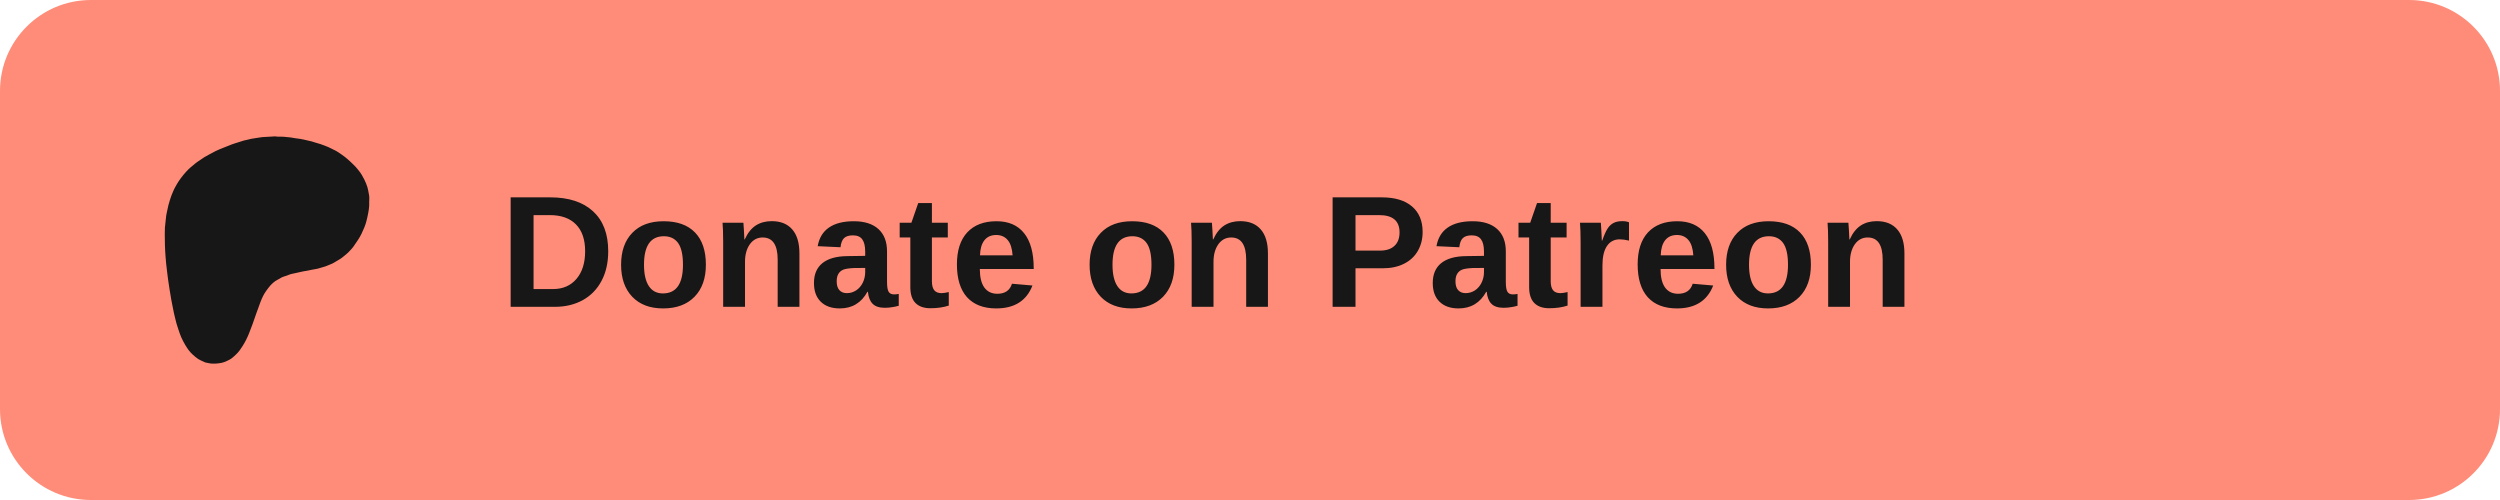
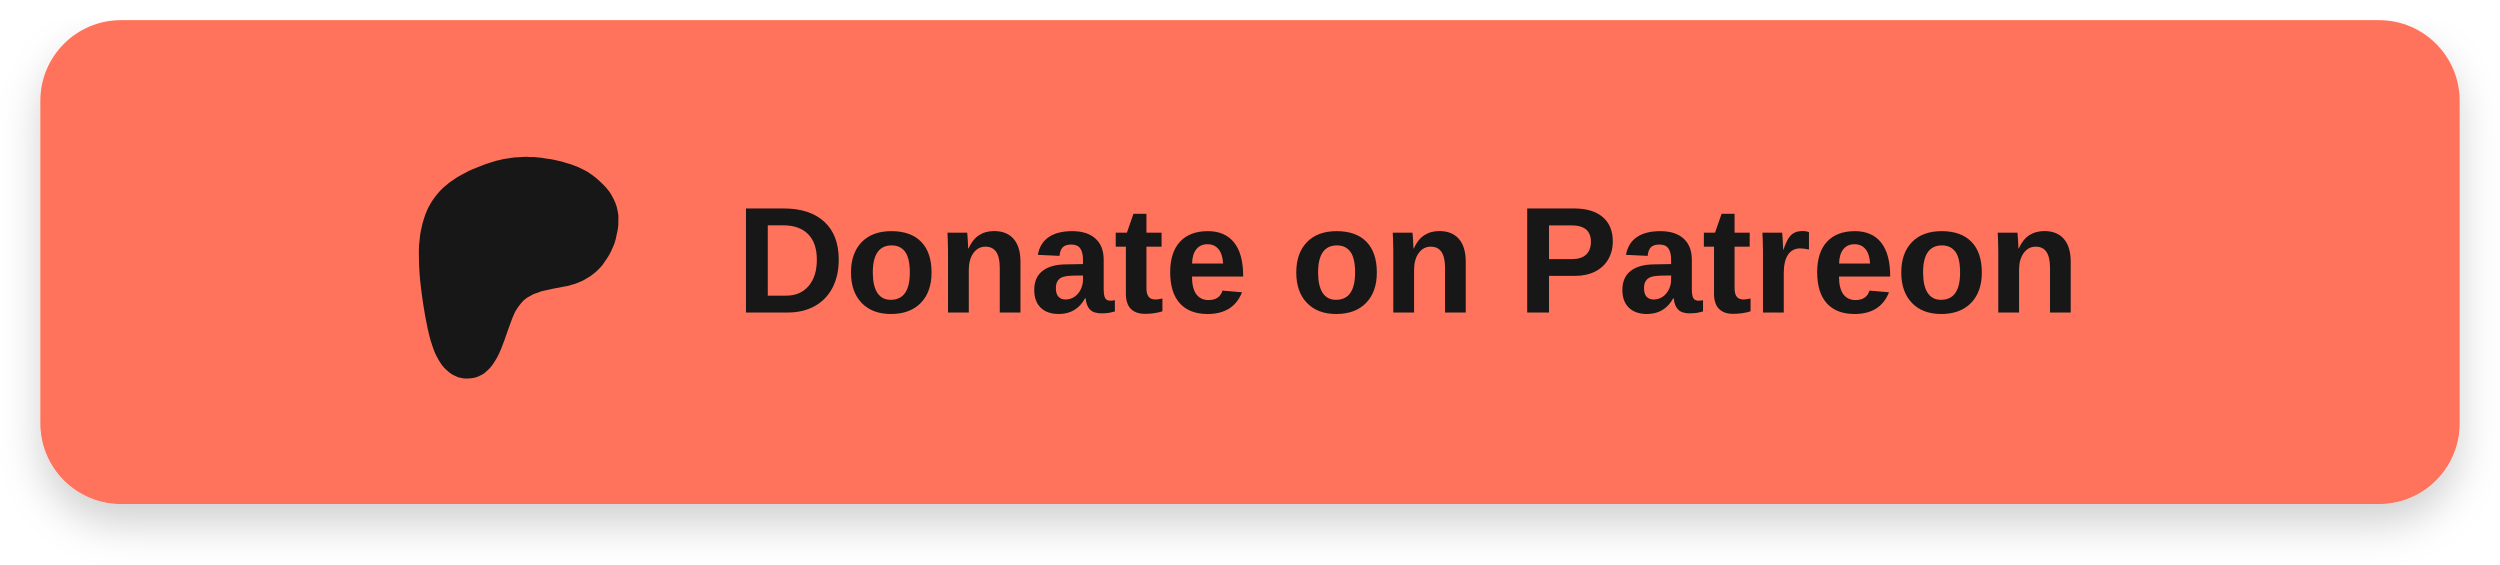
- <svg xmlns="http://www.w3.org/2000/svg" width="440" height="88" viewBox="0 0 440 88" role="img" aria-labelledby="title">
-   <rect width="440" height="88" rx="16" fill="#ff8c78" />
-   <g transform="translate(28 23)" fill="#171717">
+ <svg xmlns="http://www.w3.org/2000/svg" width="496" height="112" viewBox="0 0 496 112" role="img" aria-labelledby="title">
+   <defs>
+     <filter id="shadow" x="-10%" y="-20%" width="120%" height="150%">
+       <feDropShadow dx="0" dy="4" stdDeviation="4" flood-color="#000000" flood-opacity="0.18" />
+     </filter>
+   </defs>
+   <rect x="8" y="4" width="480" height="96" rx="16" fill="#ff735c" filter="url(#shadow)" />
+   <g transform="translate(82 30) scale(1.1)" fill="#171717">
    <path d="M36.975 12.392c0 .312.021.627-.004.937-.03.361-.082.722-.149 1.08a22.535 22.535 0 0 1-.331 1.512 8.59 8.59 0 0 1-.359 1.084c-.313.767-.66 1.518-1.117 2.21-.282.427-.57.849-.864 1.266a4.12 4.12 0 0 1-.37.431c-.225.238-.442.483-.686.695a13.5 13.5 0 0 1-1.123.905c-.356.25-.756.431-1.12.674-.404.268-.866.384-1.296.587-.384.18-.795.24-1.186.38-.498.18-1.021.222-1.531.331-.544.117-1.097.203-1.643.315-.449.09-.894.198-1.34.298-.254.056-.51.098-.756.173-.304.093-.6.214-.896.324-.201.072-.412.126-.604.219-.28.14-.544.315-.823.464-.457.242-.838.585-1.184.96-.292.32-.546.681-.8 1.036-.418.587-.706 1.244-.964 1.916-.254.657-.487 1.322-.725 1.986-.221.625-.43 1.252-.655 1.875a63.989 63.989 0 0 1-.618 1.615 13.447 13.447 0 0 1-1.12 2.215c-.331.531-.685 1.049-1.142 1.478-.366.343-.72.704-1.17.944-.446.24-.906.448-1.4.557a6.635 6.635 0 0 1-1.807.129c-.229-.012-.455-.075-.684-.117-.137-.026-.276-.047-.409-.089-.112-.035-.215-.097-.322-.151-.302-.147-.624-.264-.9-.448a8.802 8.802 0 0 1-.96-.776c-.554-.492-.97-1.103-1.342-1.74a13.04 13.04 0 0 1-.681-1.319c-.192-.436-.336-.893-.492-1.345a24.916 24.916 0 0 1-.34-1.063c-.092-.317-.165-.641-.243-.963-.073-.298-.15-.594-.212-.895-.112-.536-.215-1.073-.32-1.609a35.827 35.827 0 0 1-.133-.68c-.06-.34-.114-.681-.171-1.022-.044-.254-.092-.506-.13-.76-.044-.28-.08-.56-.124-.839-.036-.242-.078-.483-.112-.725-.032-.226-.06-.452-.089-.678a70.008 70.008 0 0 1-.094-.73c-.03-.236-.055-.471-.082-.707l-.096-.818c-.011-.098-.023-.193-.03-.291-.034-.401-.068-.804-.1-1.208a20.67 20.67 0 0 1-.05-.75c-.021-.39-.042-.777-.05-1.166A94.453 94.453 0 0 1 1 18.18c0-.378.002-.755.027-1.13.026-.392.08-.784.122-1.176.034-.312.064-.622.105-.934.023-.175.064-.348.1-.52.092-.432.176-.863.281-1.292.076-.31.181-.61.266-.916.157-.571.393-1.11.624-1.653.105-.25.235-.49.367-.725.186-.329.366-.66.576-.97.259-.378.533-.744.823-1.098a12.9 12.9 0 0 1 .873-.965c.24-.24.512-.448.77-.665.254-.212.501-.433.77-.624.412-.296.835-.576 1.263-.849.249-.158.514-.294.774-.434.405-.219.81-.44 1.22-.648.26-.13.527-.244.794-.354.683-.277 1.364-.557 2.055-.816.46-.17.932-.303 1.399-.452.24-.077.475-.161.717-.229.2-.056.402-.086.604-.133.22-.05.434-.119.656-.16.299-.059.603-.1.907-.147.34-.052.679-.105 1.02-.152.139-.019.283-.02.425-.03.47-.026.944-.054 1.414-.077.188-.01.382-.051.565-.019.443.08.889.017 1.332.05.428.03.853.076 1.278.127.306.038.608.103.914.15.268.04.535.065.802.107.215.035.43.081.645.128.46.103.919.196 1.374.317.404.11.797.275 1.204.37.469.113.899.332 1.351.479.462.149.86.424 1.3.608.515.217.96.546 1.418.858.347.238.685.492 1 .77.467.41.92.836 1.356 1.28.258.26.478.564.713.85.38.464.658.993.928 1.523.215.424.393.874.537 1.329.12.373.156.774.245 1.156.098.42.096.844.073 1.27l-.012.008z" />
  </g>
-   <text x="88" y="54" fill="#171717" font-family="Arial, Helvetica, sans-serif" font-size="28" font-weight="700">Donate on Patreon</text>
+   <text x="146" y="62" fill="#171717" font-family="Arial, Helvetica, sans-serif" font-size="30" font-weight="700">Donate on Patreon</text>
</svg>
